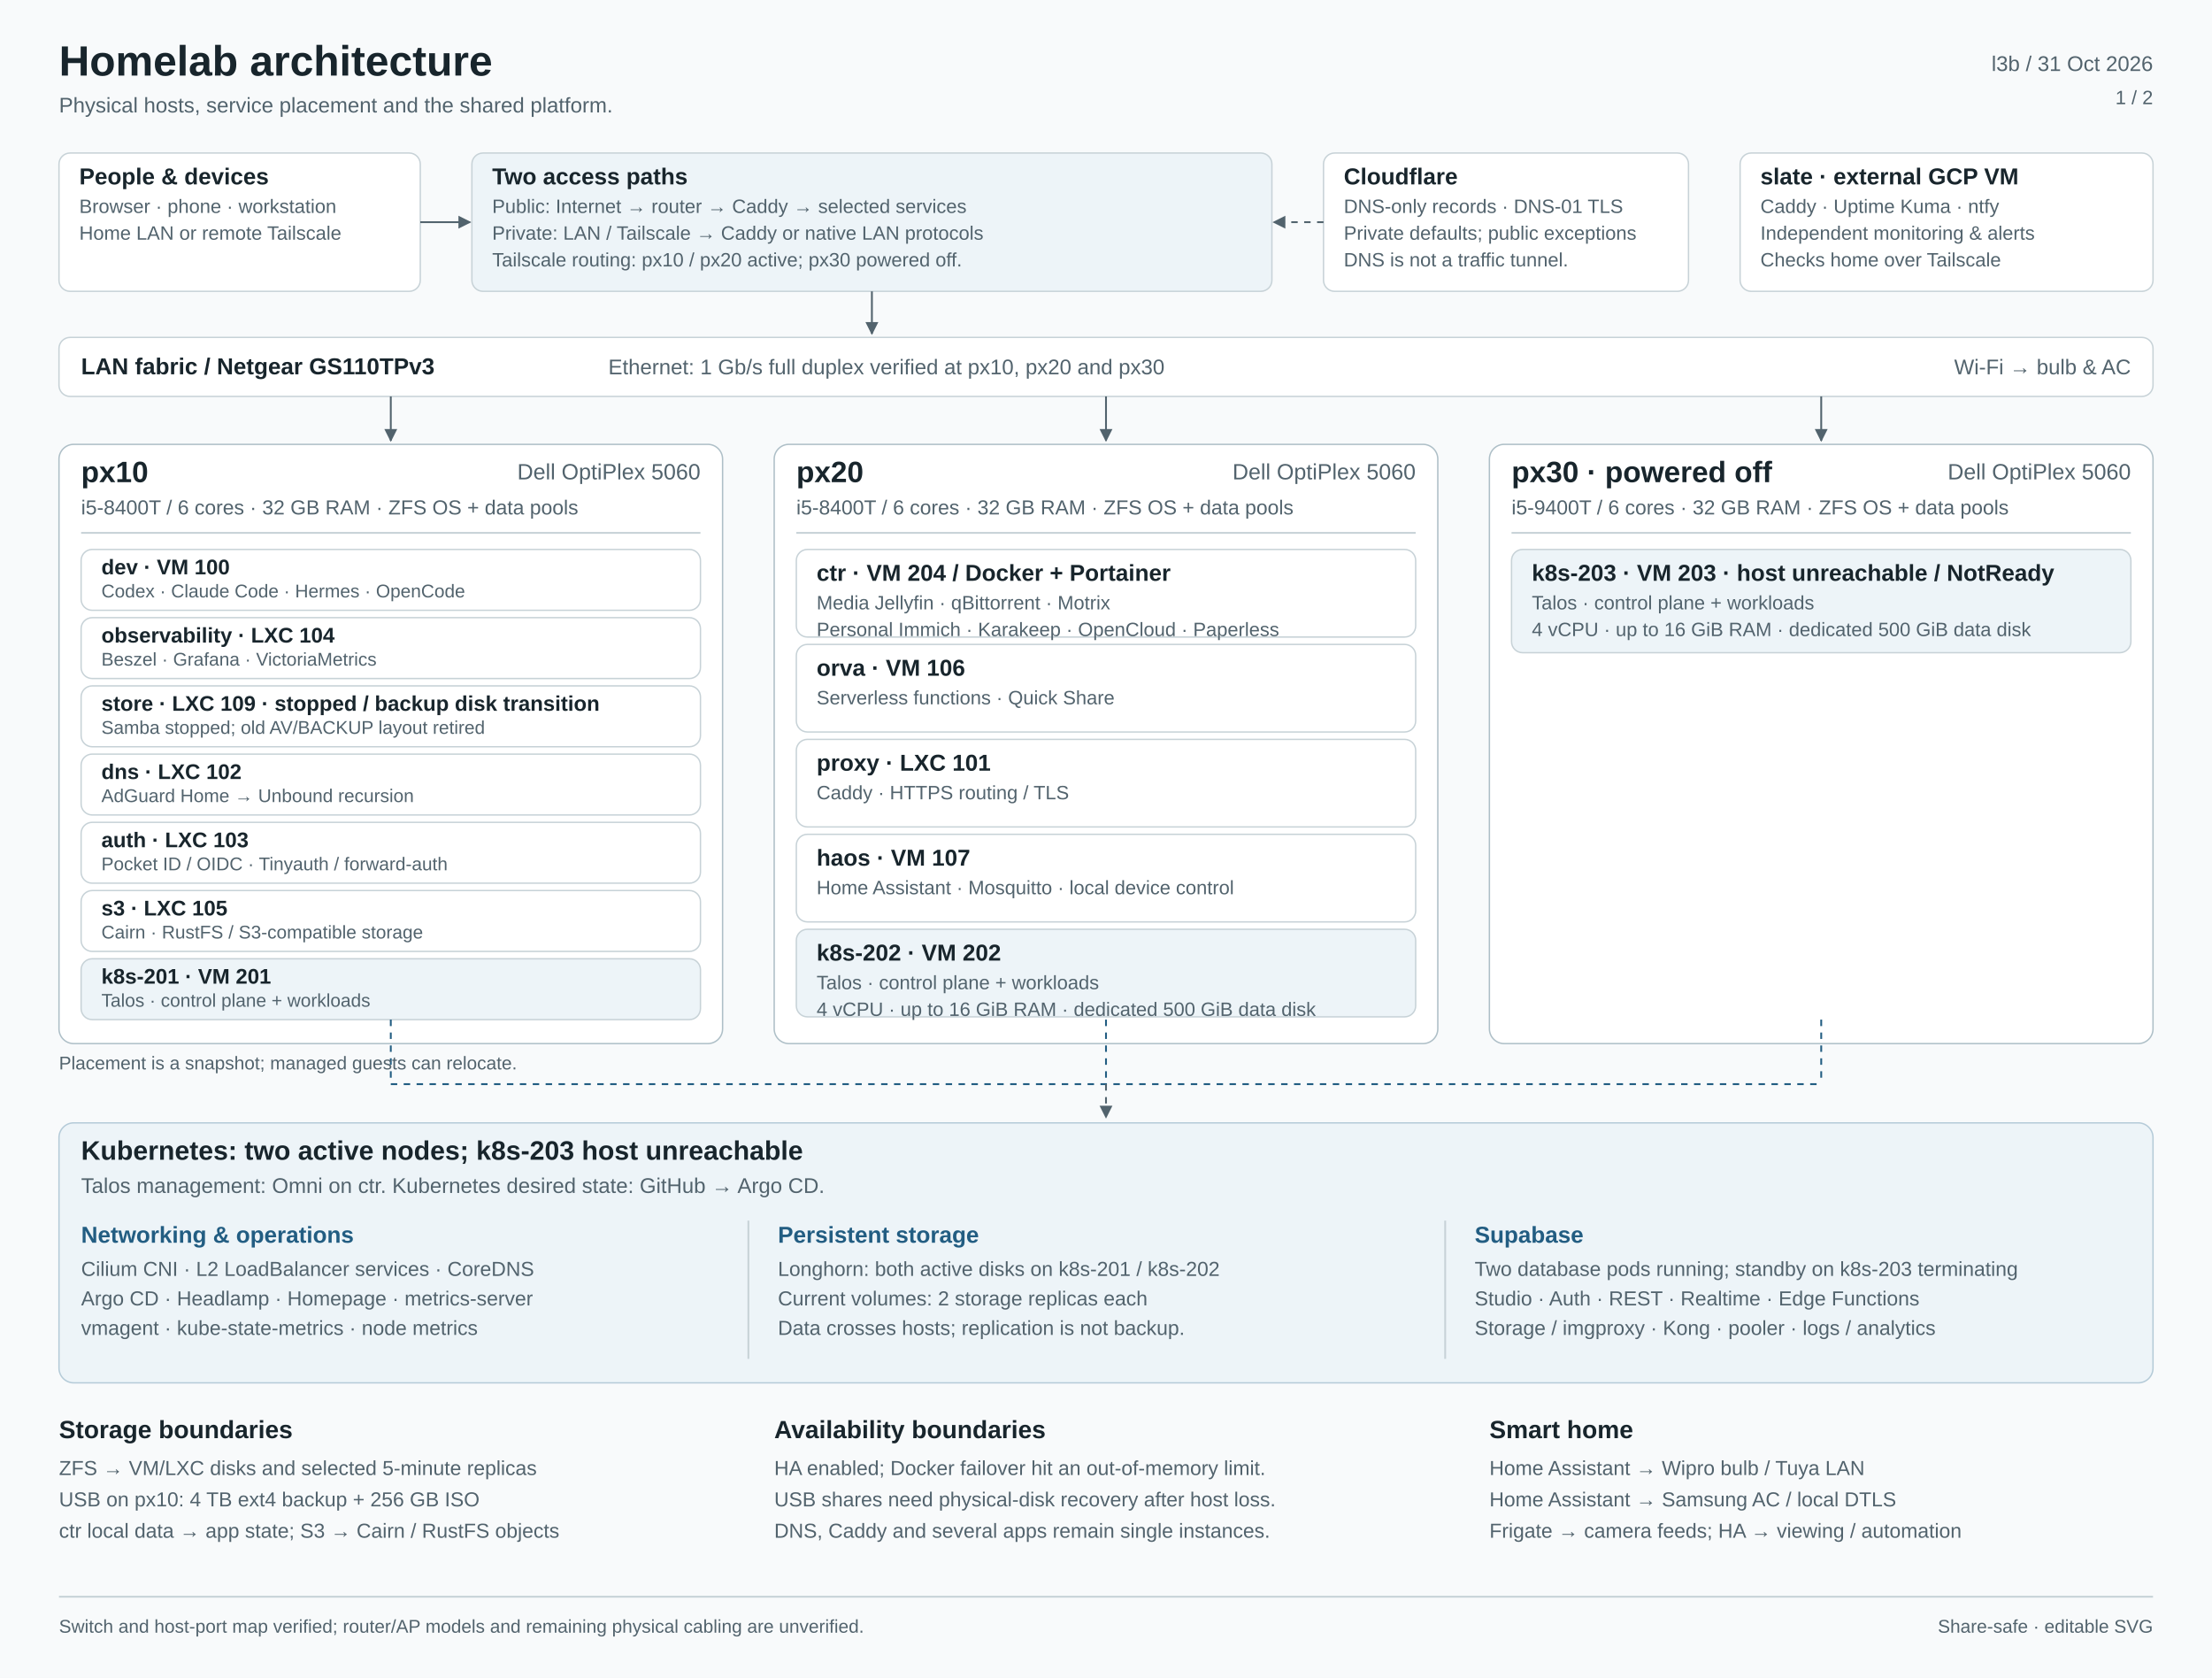
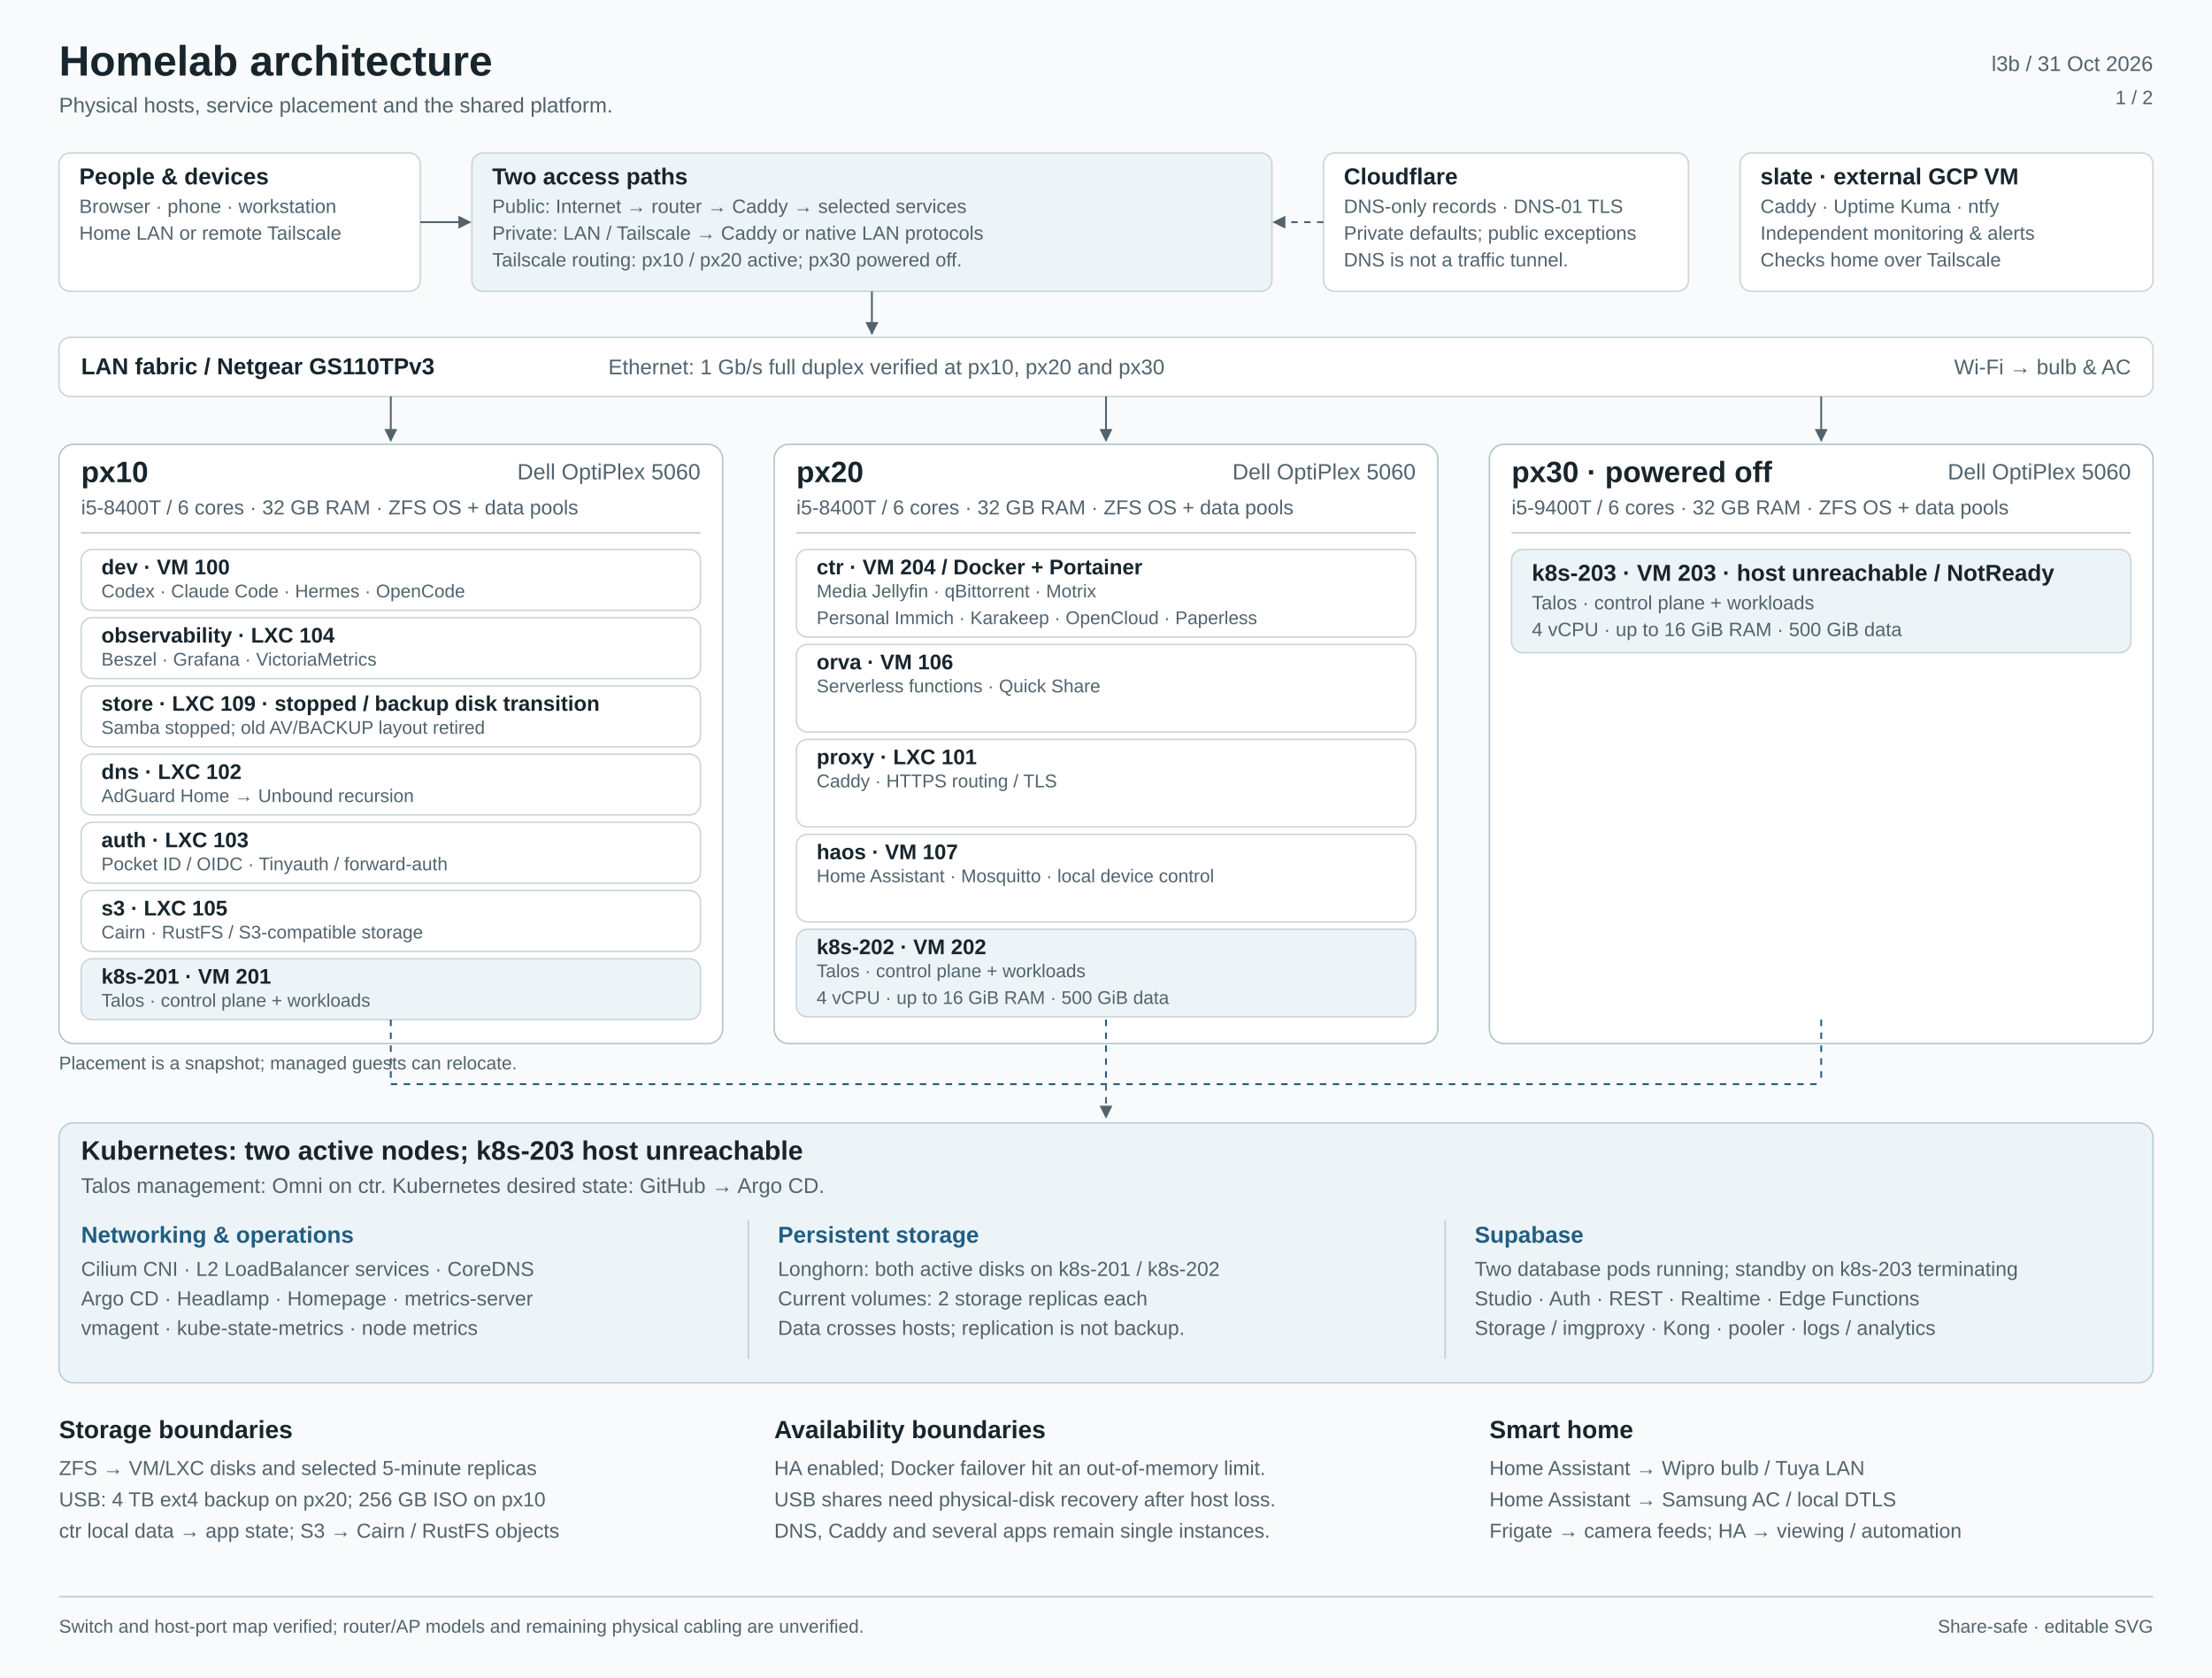
<svg xmlns="http://www.w3.org/2000/svg" width="2400" height="1820" viewBox="0 0 2400 1820" role="img" aria-labelledby="title desc">
  <defs>
    <marker id="arrow" viewBox="0 0 10 10" refX="9" refY="5" markerWidth="7" markerHeight="7" orient="auto-start-reverse">
      <path d="M 0 0 L 10 5 L 0 10 z" fill="#52636d" />
    </marker>
    <marker id="tealArrow" viewBox="0 0 10 10" refX="9" refY="5" markerWidth="7" markerHeight="7" orient="auto-start-reverse">
      <path d="M 0 0 L 10 5 L 0 10 z" fill="#25675d" />
    </marker>
  </defs>
  <rect width="2400" height="1820" fill="#f8fafb" />
  <g font-family="Arial, Liberation Sans, sans-serif">
    <text x="64" y="82" font-size="46" fill="#18252c" font-weight="600">Homelab architecture</text>
    <text x="64" y="122" font-size="23" fill="#52636d" font-weight="400">Physical hosts, service placement and the shared platform.</text>
    <text x="2336" y="77" font-size="23" fill="#52636d" font-weight="400" text-anchor="end">l3b / 31 Oct 2026</text>
    <text x="2336" y="113" font-size="21" fill="#52636d" font-weight="400" text-anchor="end">1 / 2</text>
    <g data-node="true">
      <rect x="64" y="166" width="392" height="150" rx="12" fill="#ffffff" stroke="#c7d2d7" stroke-width="1.5" />
      <text x="86" y="200" font-size="25" fill="#18252c" font-weight="600">People &amp; devices</text>
      <text x="86" y="231" font-size="21" fill="#52636d" font-weight="400">Browser · phone · workstation</text>
      <text x="86" y="260" font-size="21" fill="#52636d" font-weight="400">Home LAN or remote Tailscale</text>
    </g>
    <g data-node="true">
      <rect x="512" y="166" width="868" height="150" rx="12" fill="#edf4f8" stroke="#c7d2d7" stroke-width="1.5" />
      <text x="534" y="200" font-size="25" fill="#18252c" font-weight="600">Two access paths</text>
      <text x="534" y="231" font-size="21" fill="#52636d" font-weight="400">Public: Internet → router → Caddy → selected services</text>
      <text x="534" y="260" font-size="21" fill="#52636d" font-weight="400">Private: LAN / Tailscale → Caddy or native LAN protocols</text>
      <text x="534" y="289" font-size="21" fill="#52636d" font-weight="400">Tailscale routing: px10 / px20 active; px30 powered off.</text>
    </g>
    <g data-node="true">
      <rect x="1436" y="166" width="396" height="150" rx="12" fill="#ffffff" stroke="#c7d2d7" stroke-width="1.5" />
      <text x="1458" y="200" font-size="25" fill="#18252c" font-weight="600">Cloudflare</text>
      <text x="1458" y="231" font-size="21" fill="#52636d" font-weight="400">DNS-only records · DNS-01 TLS</text>
      <text x="1458" y="260" font-size="21" fill="#52636d" font-weight="400">Private defaults; public exceptions</text>
      <text x="1458" y="289" font-size="21" fill="#52636d" font-weight="400">DNS is not a traffic tunnel.</text>
    </g>
    <g data-node="true">
      <rect x="1888" y="166" width="448" height="150" rx="12" fill="#ffffff" stroke="#c7d2d7" stroke-width="1.5" />
      <text x="1910" y="200" font-size="25" fill="#18252c" font-weight="600">slate · external GCP VM</text>
      <text x="1910" y="231" font-size="21" fill="#52636d" font-weight="400">Caddy · Uptime Kuma · ntfy</text>
      <text x="1910" y="260" font-size="21" fill="#52636d" font-weight="400">Independent monitoring &amp; alerts</text>
      <text x="1910" y="289" font-size="21" fill="#52636d" font-weight="400">Checks home over Tailscale</text>
    </g>
    <path d="M456 241H510" fill="none" stroke="#52636d" stroke-width="2" stroke-linejoin="round" marker-end="url(#arrow)" />
    <path d="M1436 241H1382" fill="none" stroke="#52636d" stroke-width="2" stroke-linejoin="round" stroke-dasharray="7 7" marker-end="url(#arrow)" />
    <path d="M946 316V362" fill="none" stroke="#52636d" stroke-width="2" stroke-linejoin="round" marker-end="url(#arrow)" />
    <rect x="64" y="366" width="2272" height="64" rx="12" fill="#ffffff" stroke="#c7d2d7" stroke-width="1.5" />
    <text x="88" y="406" font-size="25" fill="#18252c" font-weight="600">LAN fabric / Netgear GS110TPv3</text>
    <text x="660" y="406" font-size="23" fill="#52636d" font-weight="400">Ethernet: 1 Gb/s full duplex verified at px10, px20 and px30</text>
    <text x="2312" y="406" font-size="23" fill="#52636d" font-weight="400" text-anchor="end">Wi-Fi → bulb &amp; AC</text>
    <path d="M424 430V478" fill="none" stroke="#52636d" stroke-width="2" stroke-linejoin="round" marker-end="url(#arrow)" />
    <path d="M1200 430V478" fill="none" stroke="#52636d" stroke-width="2" stroke-linejoin="round" marker-end="url(#arrow)" />
    <path d="M1976 430V478" fill="none" stroke="#52636d" stroke-width="2" stroke-linejoin="round" marker-end="url(#arrow)" />
    <rect x="64" y="482" width="720" height="650" rx="16" fill="#ffffff" stroke="#aebfc7" stroke-width="1.5" />
    <text x="88" y="523" font-size="32" fill="#18252c" font-weight="600">px10</text>
    <text x="760" y="520" font-size="24" fill="#52636d" font-weight="400" text-anchor="end">Dell OptiPlex 5060</text>
    <text x="88" y="558" font-size="22" fill="#52636d" font-weight="400">i5-8400T / 6 cores · 32 GB RAM · ZFS OS + data pools</text>
    <path d="M88 578H760" fill="none" stroke="#c7d2d7" stroke-width="2" stroke-linejoin="round" />
    <rect x="840" y="482" width="720" height="650" rx="16" fill="#ffffff" stroke="#aebfc7" stroke-width="1.5" />
    <text x="864" y="523" font-size="32" fill="#18252c" font-weight="600">px20</text>
    <text x="1536" y="520" font-size="24" fill="#52636d" font-weight="400" text-anchor="end">Dell OptiPlex 5060</text>
    <text x="864" y="558" font-size="22" fill="#52636d" font-weight="400">i5-8400T / 6 cores · 32 GB RAM · ZFS OS + data pools</text>
    <path d="M864 578H1536" fill="none" stroke="#c7d2d7" stroke-width="2" stroke-linejoin="round" />
    <rect x="1616" y="482" width="720" height="650" rx="16" fill="#ffffff" stroke="#aebfc7" stroke-width="1.5" />
    <text x="1640" y="523" font-size="32" fill="#18252c" font-weight="600">px30 · powered off</text>
    <text x="2312" y="520" font-size="24" fill="#52636d" font-weight="400" text-anchor="end">Dell OptiPlex 5060</text>
    <text x="1640" y="558" font-size="22" fill="#52636d" font-weight="400">i5-9400T / 6 cores · 32 GB RAM · ZFS OS + data pools</text>
    <path d="M1640 578H2312" fill="none" stroke="#c7d2d7" stroke-width="2" stroke-linejoin="round" />
    <g data-node="true">
      <rect x="88" y="596" width="672" height="66" rx="12" fill="#ffffff" stroke="#c7d2d7" stroke-width="1.5" />
      <text x="110" y="623" font-size="23" fill="#18252c" font-weight="600">dev · VM 100</text>
      <text x="110" y="648" font-size="20" fill="#52636d" font-weight="400">Codex · Claude Code · Hermes · OpenCode</text>
    </g>
    <g data-node="true">
      <rect x="88" y="670" width="672" height="66" rx="12" fill="#ffffff" stroke="#c7d2d7" stroke-width="1.5" />
      <text x="110" y="697" font-size="23" fill="#18252c" font-weight="600">observability · LXC 104</text>
      <text x="110" y="722" font-size="20" fill="#52636d" font-weight="400">Beszel · Grafana · VictoriaMetrics</text>
    </g>
    <g data-node="true">
      <rect x="88" y="744" width="672" height="66" rx="12" fill="#ffffff" stroke="#c7d2d7" stroke-width="1.5" />
      <text x="110" y="771" font-size="23" fill="#18252c" font-weight="600">store · LXC 109 · stopped / backup disk transition</text>
      <text x="110" y="796" font-size="20" fill="#52636d" font-weight="400">Samba stopped; old AV/BACKUP layout retired</text>
    </g>
    <g data-node="true">
      <rect x="864" y="596" width="672" height="95" rx="12" fill="#ffffff" stroke="#c7d2d7" stroke-width="1.5" />
-       <text x="886" y="630" font-size="25" fill="#18252c" font-weight="600">ctr · VM 204 / Docker + Portainer</text>
-       <text x="886" y="661" font-size="21" fill="#52636d" font-weight="400">Media       Jellyfin · qBittorrent · Motrix</text>
-       <text x="886" y="690" font-size="21" fill="#52636d" font-weight="400">Personal   Immich · Karakeep · OpenCloud · Paperless</text>
+       <text x="886" y="623" font-size="23" fill="#18252c" font-weight="600">ctr · VM 204 / Docker + Portainer</text>
+       <text x="886" y="648" font-size="20" fill="#52636d" font-weight="400">Media       Jellyfin · qBittorrent · Motrix</text>
+       <text x="886" y="677" font-size="20" fill="#52636d" font-weight="400">Personal   Immich · Karakeep · OpenCloud · Paperless</text>
    </g>
    <g data-node="true">
      <rect x="864" y="699" width="672" height="95" rx="12" fill="#ffffff" stroke="#c7d2d7" stroke-width="1.5" />
-       <text x="886" y="733" font-size="25" fill="#18252c" font-weight="600">orva · VM 106</text>
-       <text x="886" y="764" font-size="21" fill="#52636d" font-weight="400">Serverless functions · Quick Share</text>
+       <text x="886" y="726" font-size="23" fill="#18252c" font-weight="600">orva · VM 106</text>
+       <text x="886" y="751" font-size="20" fill="#52636d" font-weight="400">Serverless functions · Quick Share</text>
    </g>
    <g data-node="true">
      <rect x="864" y="802" width="672" height="95" rx="12" fill="#ffffff" stroke="#c7d2d7" stroke-width="1.5" />
-       <text x="886" y="836" font-size="25" fill="#18252c" font-weight="600">proxy · LXC 101</text>
-       <text x="886" y="867" font-size="21" fill="#52636d" font-weight="400">Caddy · HTTPS routing / TLS</text>
+       <text x="886" y="829" font-size="23" fill="#18252c" font-weight="600">proxy · LXC 101</text>
+       <text x="886" y="854" font-size="20" fill="#52636d" font-weight="400">Caddy · HTTPS routing / TLS</text>
    </g>
    <g data-node="true">
      <rect x="88" y="818" width="672" height="66" rx="12" fill="#ffffff" stroke="#c7d2d7" stroke-width="1.5" />
      <text x="110" y="845" font-size="23" fill="#18252c" font-weight="600">dns · LXC 102</text>
      <text x="110" y="870" font-size="20" fill="#52636d" font-weight="400">AdGuard Home → Unbound recursion</text>
    </g>
    <g data-node="true">
      <rect x="88" y="892" width="672" height="66" rx="12" fill="#ffffff" stroke="#c7d2d7" stroke-width="1.5" />
      <text x="110" y="919" font-size="23" fill="#18252c" font-weight="600">auth · LXC 103</text>
      <text x="110" y="944" font-size="20" fill="#52636d" font-weight="400">Pocket ID / OIDC · Tinyauth / forward-auth</text>
    </g>
    <g data-node="true">
      <rect x="88" y="966" width="672" height="66" rx="12" fill="#ffffff" stroke="#c7d2d7" stroke-width="1.5" />
      <text x="110" y="993" font-size="23" fill="#18252c" font-weight="600">s3 · LXC 105</text>
      <text x="110" y="1018" font-size="20" fill="#52636d" font-weight="400">Cairn · RustFS / S3-compatible storage</text>
    </g>
    <g data-node="true">
      <rect x="864" y="905" width="672" height="95" rx="12" fill="#ffffff" stroke="#c7d2d7" stroke-width="1.5" />
-       <text x="886" y="939" font-size="25" fill="#18252c" font-weight="600">haos · VM 107</text>
-       <text x="886" y="970" font-size="21" fill="#52636d" font-weight="400">Home Assistant · Mosquitto · local device control</text>
+       <text x="886" y="932" font-size="23" fill="#18252c" font-weight="600">haos · VM 107</text>
+       <text x="886" y="957" font-size="20" fill="#52636d" font-weight="400">Home Assistant · Mosquitto · local device control</text>
    </g>
    <g data-node="true">
      <rect x="88" y="1040" width="672" height="66" rx="12" fill="#edf4f8" stroke="#c7d2d7" stroke-width="1.5" />
      <text x="110" y="1067" font-size="23" fill="#18252c" font-weight="600">k8s-201 · VM 201</text>
      <text x="110" y="1092" font-size="20" fill="#52636d" font-weight="400">Talos · control plane + workloads</text>
    </g>
    <g data-node="true">
      <rect x="864" y="1008" width="672" height="95" rx="12" fill="#edf4f8" stroke="#c7d2d7" stroke-width="1.5" />
-       <text x="886" y="1042" font-size="25" fill="#18252c" font-weight="600">k8s-202 · VM 202</text>
-       <text x="886" y="1073" font-size="21" fill="#52636d" font-weight="400">Talos · control plane + workloads</text>
-       <text x="886" y="1102" font-size="21" fill="#52636d" font-weight="400">4 vCPU · up to 16 GiB RAM · dedicated 500 GiB data disk</text>
+       <text x="886" y="1035" font-size="23" fill="#18252c" font-weight="600">k8s-202 · VM 202</text>
+       <text x="886" y="1060" font-size="20" fill="#52636d" font-weight="400">Talos · control plane + workloads</text>
+       <text x="886" y="1089" font-size="20" fill="#52636d" font-weight="400">4 vCPU · up to 16 GiB RAM · 500 GiB data</text>
    </g>
    <g data-node="true">
      <rect x="1640" y="596" width="672" height="112" rx="12" fill="#edf4f8" stroke="#c7d2d7" stroke-width="1.5" />
      <text x="1662" y="630" font-size="25" fill="#18252c" font-weight="600">k8s-203 · VM 203 · host unreachable / NotReady</text>
      <text x="1662" y="661" font-size="21" fill="#52636d" font-weight="400">Talos · control plane + workloads</text>
-       <text x="1662" y="690" font-size="21" fill="#52636d" font-weight="400">4 vCPU · up to 16 GiB RAM · dedicated 500 GiB data disk</text>
+       <text x="1662" y="690" font-size="21" fill="#52636d" font-weight="400">4 vCPU · up to 16 GiB RAM · 500 GiB data</text>
    </g>
    <path d="M424 1106V1176" fill="none" stroke="#225d82" stroke-width="2" stroke-linejoin="round" stroke-dasharray="7 7" />
    <path d="M1200 1106V1176" fill="none" stroke="#225d82" stroke-width="2" stroke-linejoin="round" stroke-dasharray="7 7" />
    <path d="M1976 1106V1176" fill="none" stroke="#225d82" stroke-width="2" stroke-linejoin="round" stroke-dasharray="7 7" />
    <path d="M424 1176H1976" fill="none" stroke="#225d82" stroke-width="2" stroke-linejoin="round" stroke-dasharray="7 7" />
    <path d="M1200 1176V1212" fill="none" stroke="#52636d" stroke-width="2" stroke-linejoin="round" stroke-dasharray="7 7" marker-end="url(#arrow)" />
    <text x="64" y="1160" font-size="20" fill="#52636d" font-weight="400">Placement is a snapshot; managed guests can relocate.</text>
    <rect x="64" y="1218" width="2272" height="282" rx="16" fill="#edf4f8" stroke="#b5cbd8" stroke-width="1.5" />
    <text x="88" y="1258" font-size="29" fill="#18252c" font-weight="600">Kubernetes: two active nodes; k8s-203 host unreachable</text>
    <text x="88" y="1294" font-size="23" fill="#52636d" font-weight="400">Talos management: Omni on ctr. Kubernetes desired state: GitHub → Argo CD.</text>
    <path d="M812 1324V1474" fill="none" stroke="#c7d2d7" stroke-width="2" stroke-linejoin="round" />
    <path d="M1568 1324V1474" fill="none" stroke="#c7d2d7" stroke-width="2" stroke-linejoin="round" />
    <text x="88" y="1348" font-size="25" fill="#225d82" font-weight="600">Networking &amp; operations</text>
    <text x="88" y="1384" font-size="22" fill="#52636d" font-weight="400">Cilium CNI · L2 LoadBalancer services · CoreDNS</text>
    <text x="88" y="1416" font-size="22" fill="#52636d" font-weight="400">Argo CD · Headlamp · Homepage · metrics-server</text>
    <text x="88" y="1448" font-size="22" fill="#52636d" font-weight="400">vmagent · kube-state-metrics · node metrics</text>
    <text x="844" y="1348" font-size="25" fill="#225d82" font-weight="600">Persistent storage</text>
    <text x="844" y="1384" font-size="22" fill="#52636d" font-weight="400">Longhorn: both active disks on k8s-201 / k8s-202</text>
    <text x="844" y="1416" font-size="22" fill="#52636d" font-weight="400">Current volumes: 2 storage replicas each</text>
    <text x="844" y="1448" font-size="22" fill="#52636d" font-weight="400">Data crosses hosts; replication is not backup.</text>
    <text x="1600" y="1348" font-size="25" fill="#225d82" font-weight="600">Supabase</text>
    <text x="1600" y="1384" font-size="22" fill="#52636d" font-weight="400">Two database pods running; standby on k8s-203 terminating</text>
    <text x="1600" y="1416" font-size="22" fill="#52636d" font-weight="400">Studio · Auth · REST · Realtime · Edge Functions</text>
    <text x="1600" y="1448" font-size="22" fill="#52636d" font-weight="400">Storage / imgproxy · Kong · pooler · logs / analytics</text>
    <text x="64" y="1560" font-size="27" fill="#18252c" font-weight="600">Storage boundaries</text>
    <text x="840" y="1560" font-size="27" fill="#18252c" font-weight="600">Availability boundaries</text>
    <text x="1616" y="1560" font-size="27" fill="#18252c" font-weight="600">Smart home</text>
    <text x="64" y="1600" font-size="22" fill="#52636d" font-weight="400">ZFS → VM/LXC disks and selected 5-minute replicas</text>
-     <text x="64" y="1634" font-size="22" fill="#52636d" font-weight="400">USB on px10: 4 TB ext4 backup + 256 GB ISO</text>
+     <text x="64" y="1634" font-size="22" fill="#52636d" font-weight="400">USB: 4 TB ext4 backup on px20; 256 GB ISO on px10</text>
    <text x="64" y="1668" font-size="22" fill="#52636d" font-weight="400">ctr local data → app state; S3 → Cairn / RustFS objects</text>
    <text x="840" y="1600" font-size="22" fill="#52636d" font-weight="400">HA enabled; Docker failover hit an out-of-memory limit.</text>
    <text x="840" y="1634" font-size="22" fill="#52636d" font-weight="400">USB shares need physical-disk recovery after host loss.</text>
    <text x="840" y="1668" font-size="22" fill="#52636d" font-weight="400">DNS, Caddy and several apps remain single instances.</text>
    <text x="1616" y="1600" font-size="22" fill="#52636d" font-weight="400">Home Assistant → Wipro bulb / Tuya LAN</text>
    <text x="1616" y="1634" font-size="22" fill="#52636d" font-weight="400">Home Assistant → Samsung AC / local DTLS</text>
    <text x="1616" y="1668" font-size="22" fill="#52636d" font-weight="400">Frigate → camera feeds; HA → viewing / automation</text>
    <path d="M64 1732H2336" fill="none" stroke="#c7d2d7" stroke-width="2" stroke-linejoin="round" />
    <text x="64" y="1771" font-size="20" fill="#52636d" font-weight="400">Switch and host-port map verified; router/AP models and remaining physical cabling are unverified.</text>
    <text x="2336" y="1771" font-size="20" fill="#52636d" font-weight="400" text-anchor="end">Share-safe · editable SVG</text>
  </g>
</svg>
